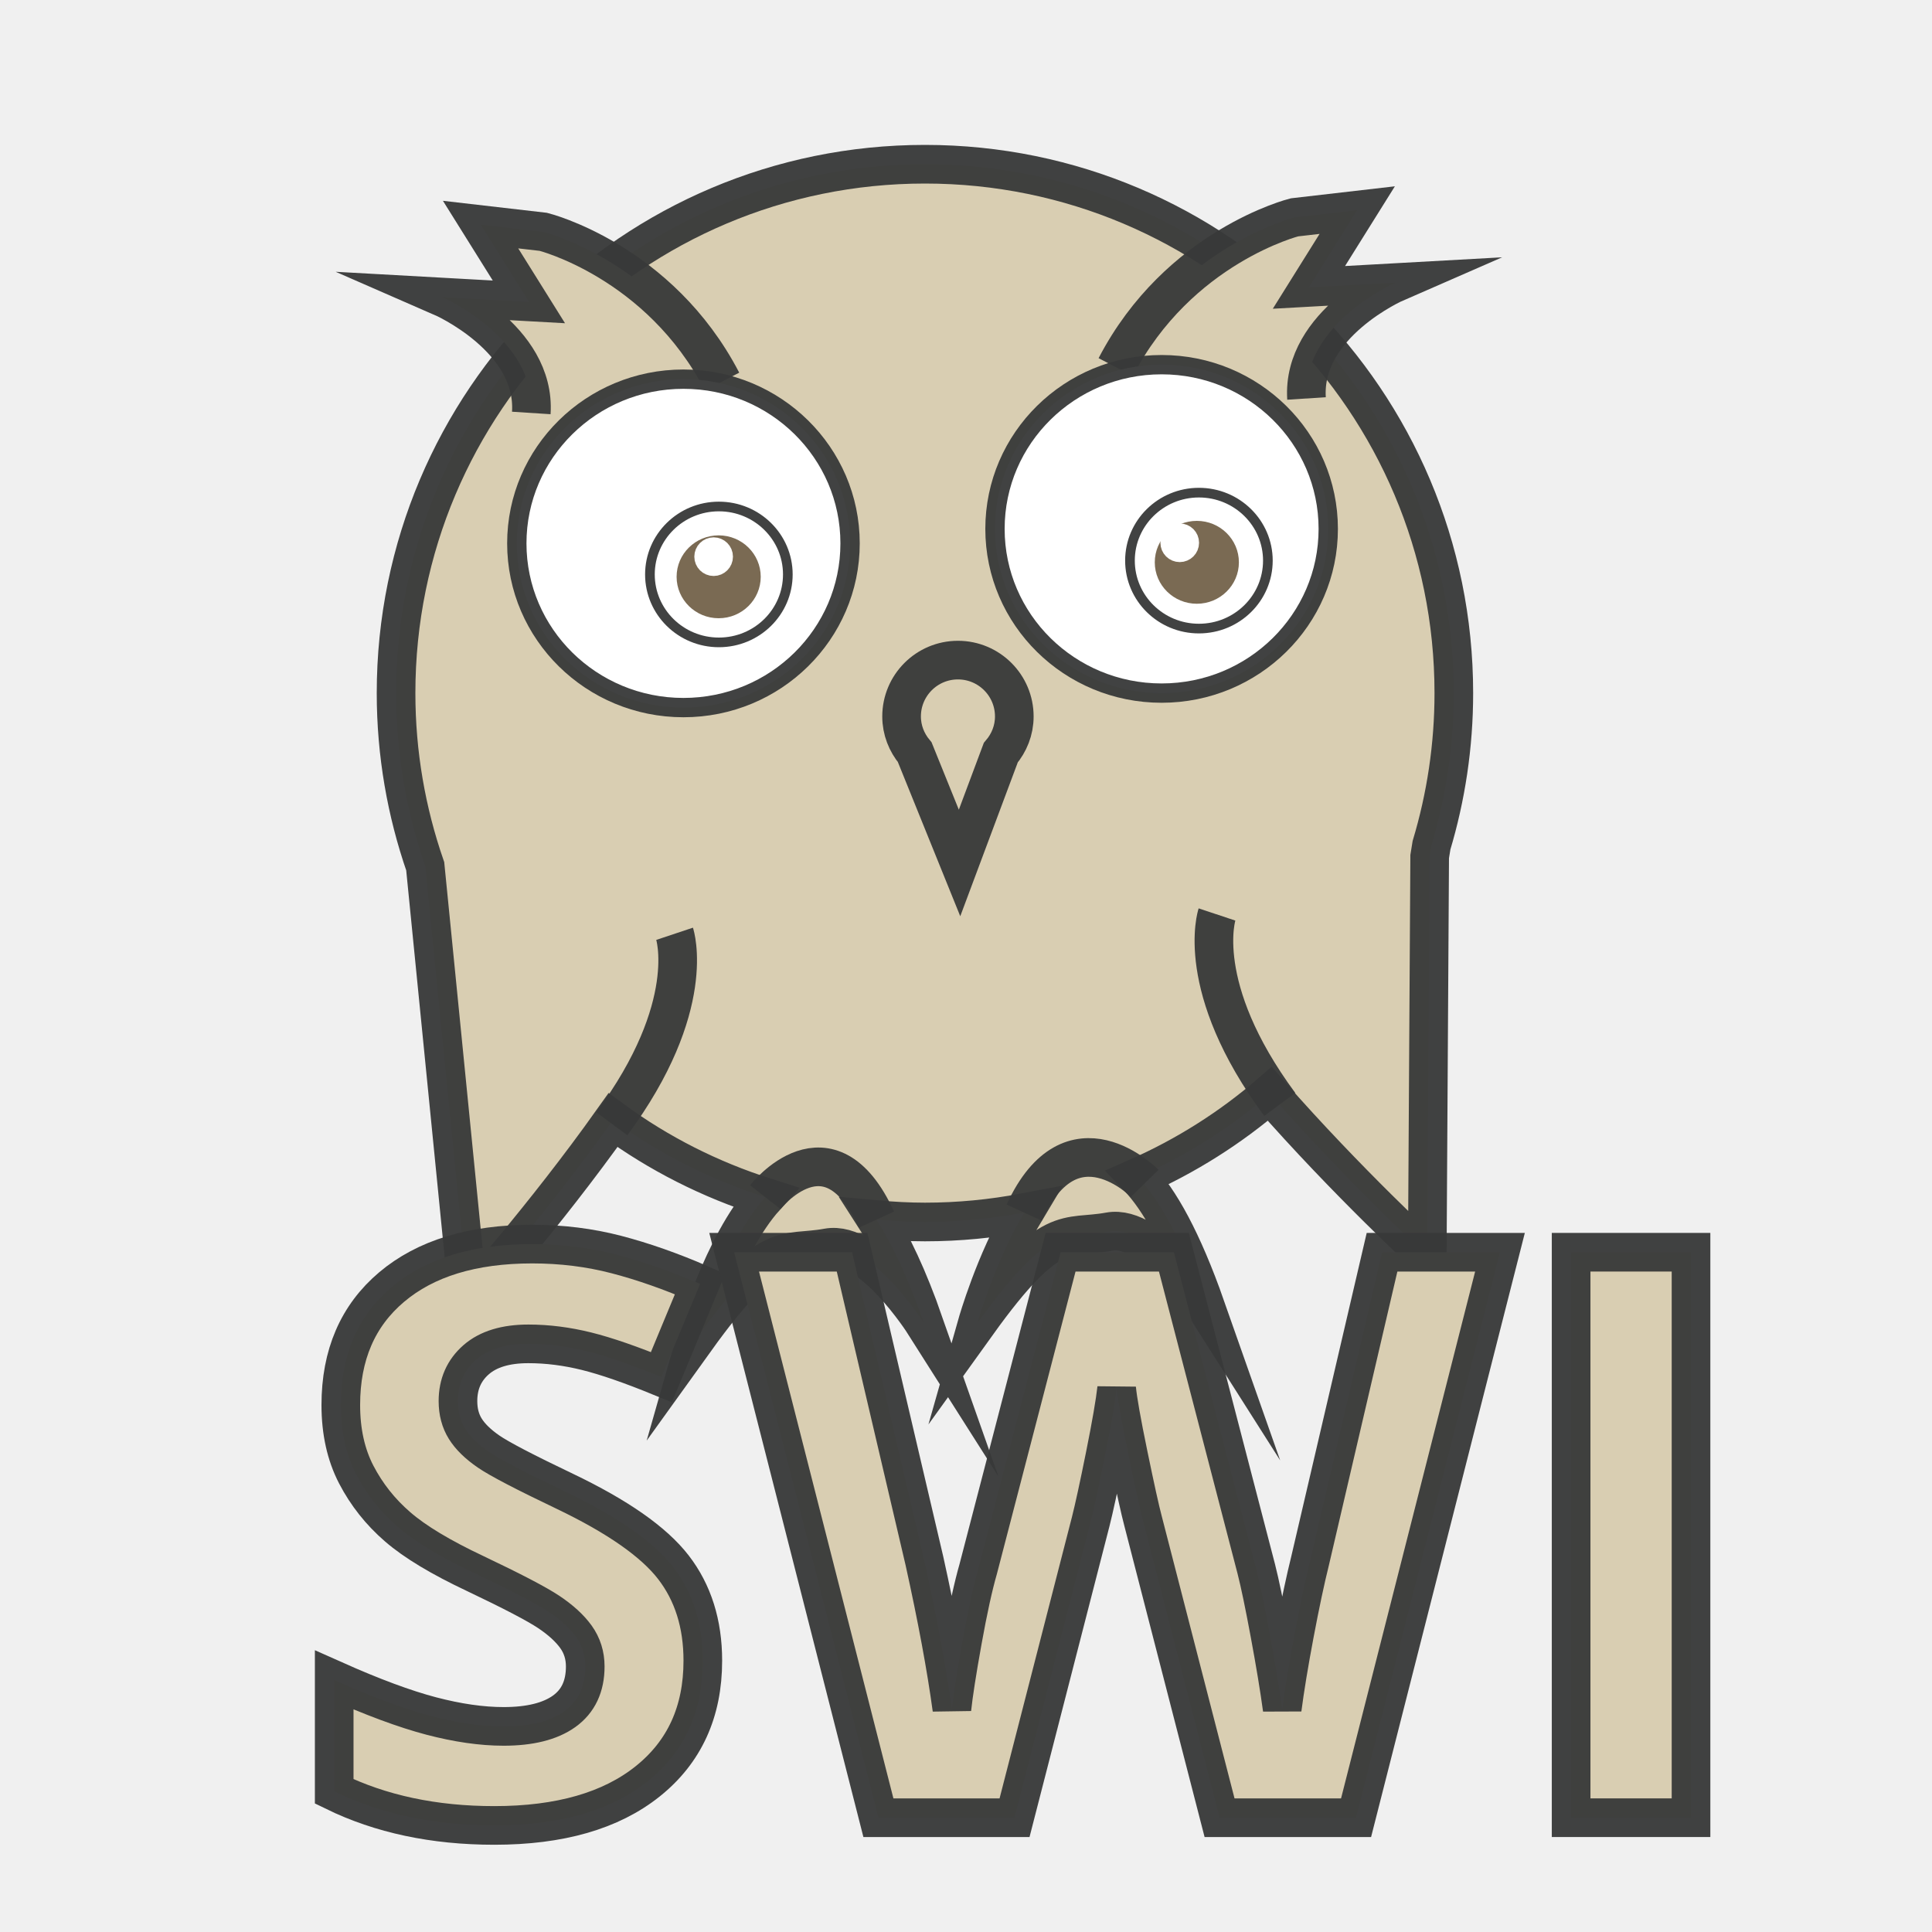
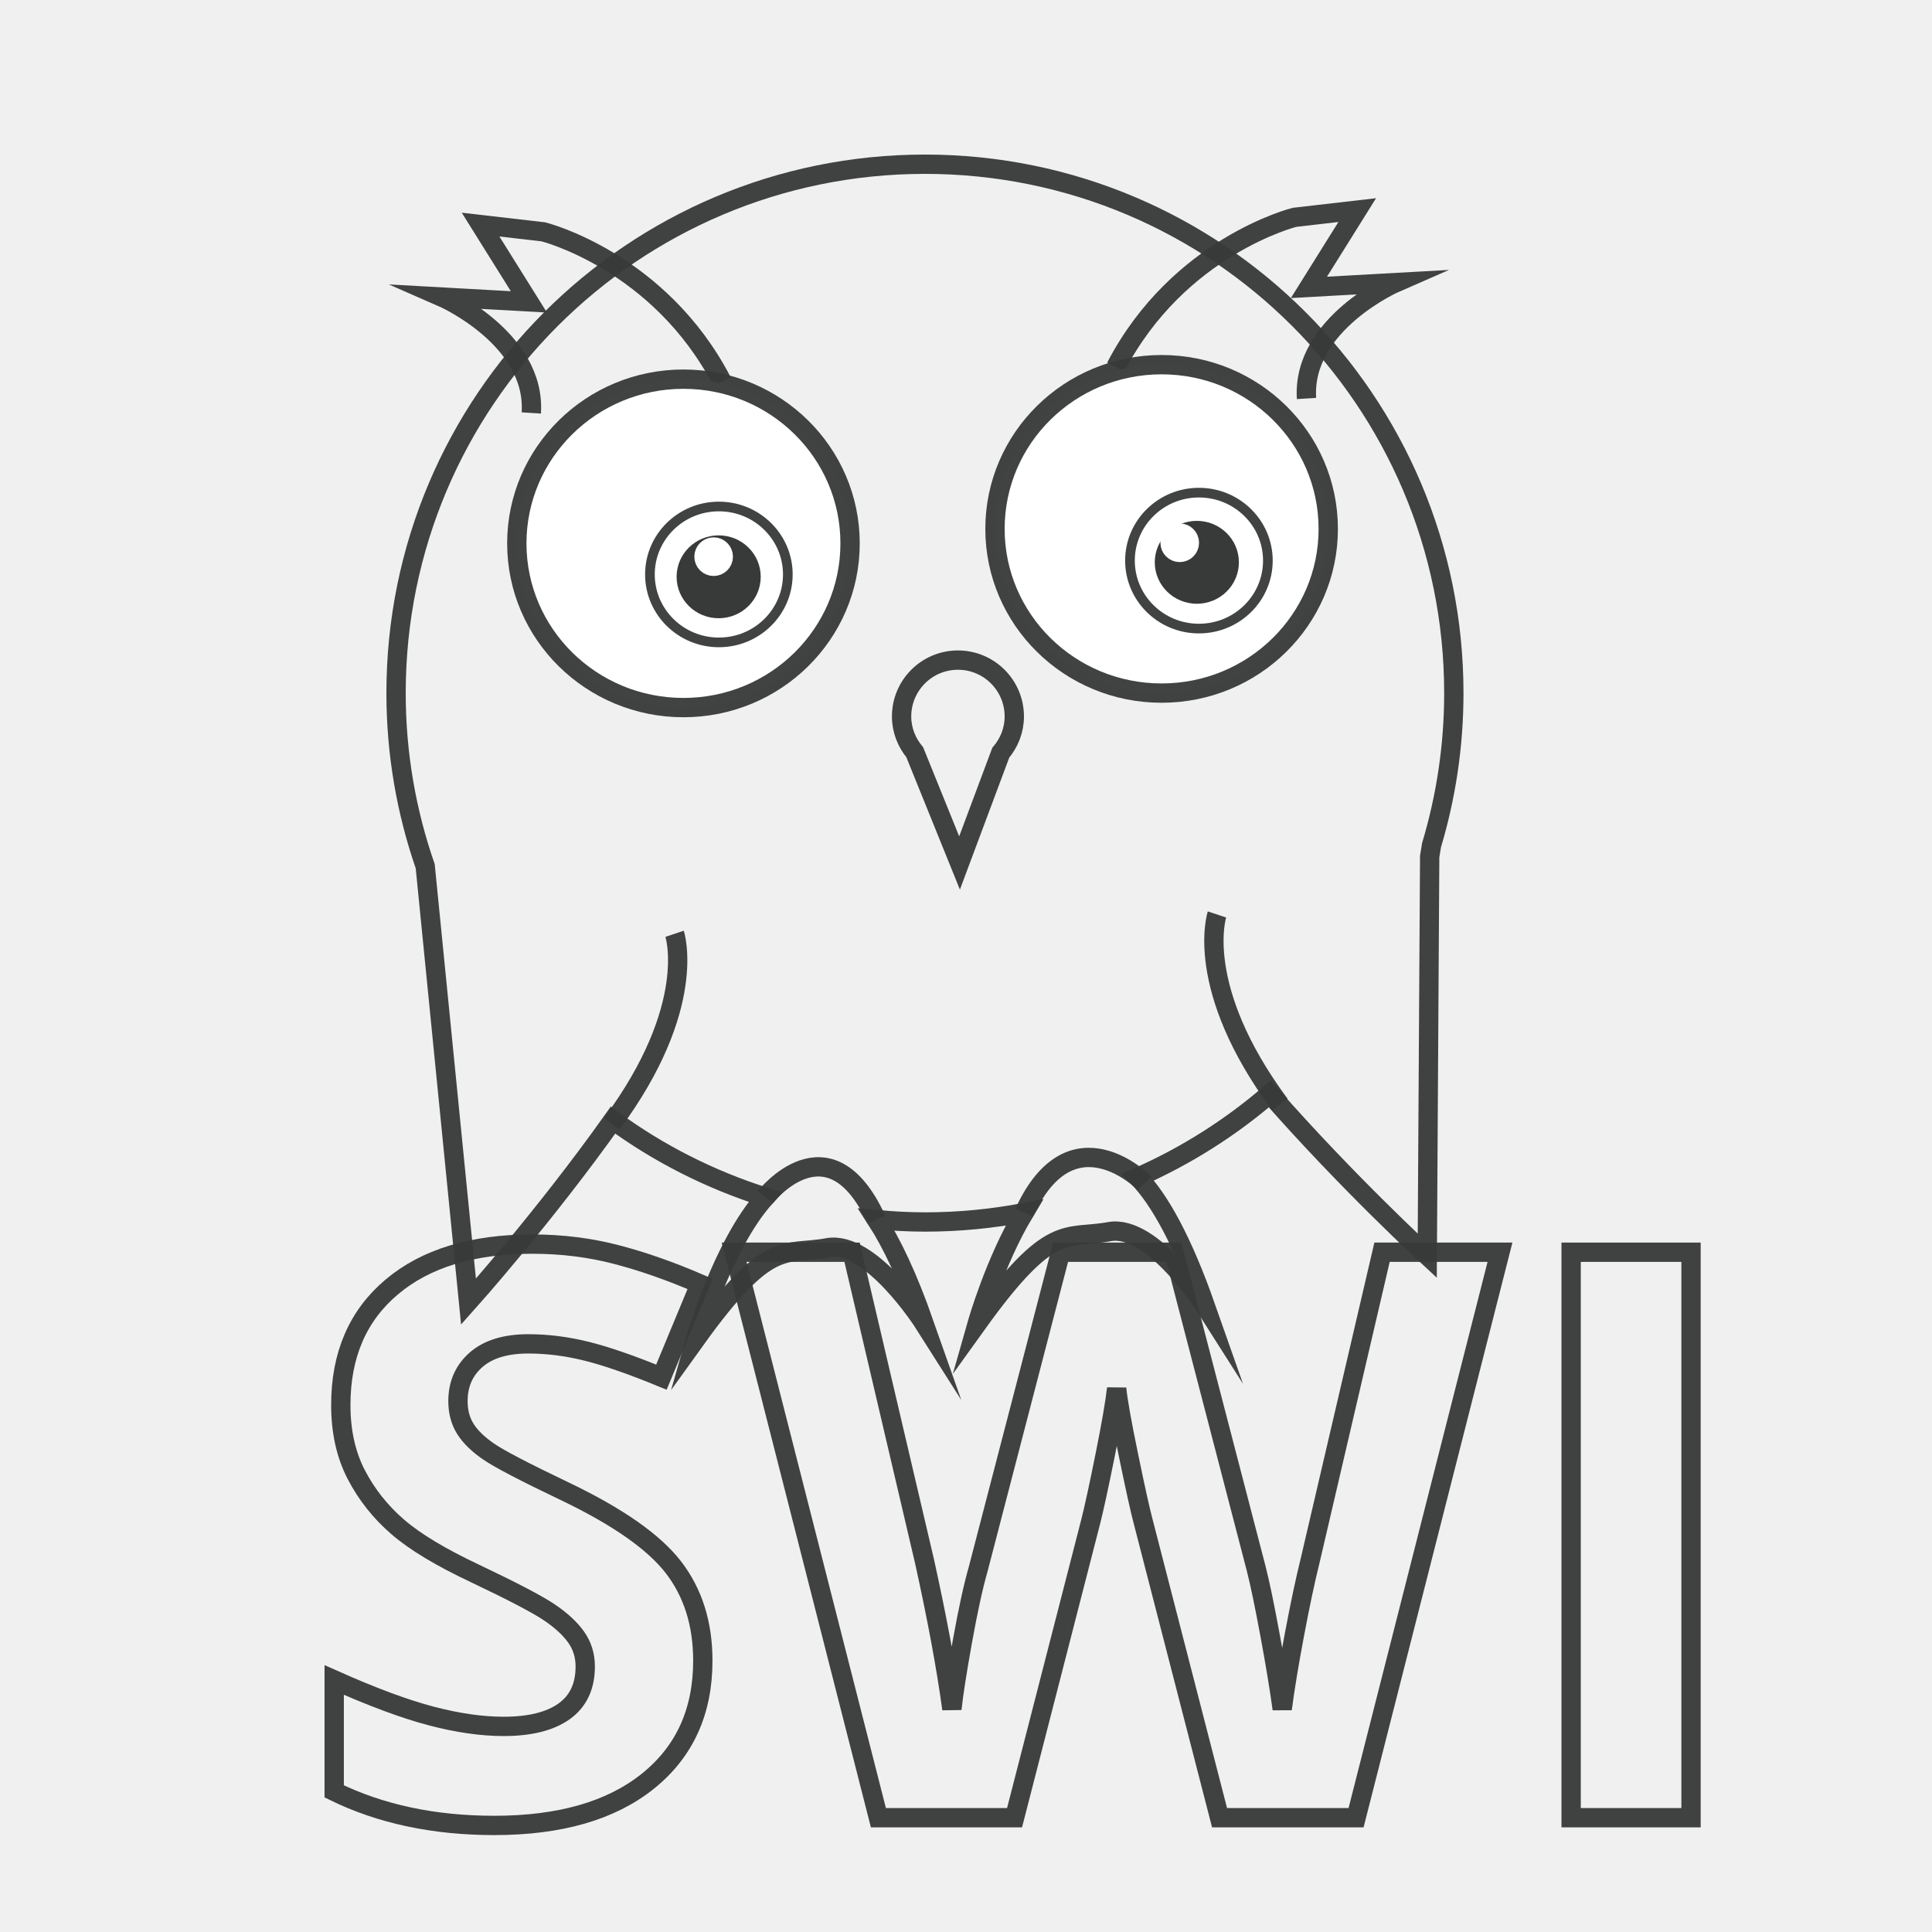
<svg xmlns="http://www.w3.org/2000/svg" version="1.1" id="Слой_1" x="0px" y="0px" width="100px" height="100px" viewBox="0 0 100 100" enable-background="new 0 0 100 100" xml:space="preserve">
  <g>
-     <path fill="#D9CEB2" stroke="rgba(56, 57, 57, 0.95)" stroke-width="2" stroke-miterlimit="10" d="M75.25,35.875   C75.25,20.756,62.994,8.5,47.875,8.5S20.5,20.756,20.5,35.875c0,3.14,0.536,6.153,1.509,8.962l2.241,22.538   c0,0,3.905-4.367,7.479-9.398c2.367,1.732,5.026,3.083,7.884,3.988C37.398,64.42,36,69.334,36,69.334   c3.833-5.333,4.583-4.334,6.833-4.75s5,3.916,5,3.916c-0.843-2.397-1.667-4.137-2.466-5.373c0.827,0.075,1.661,0.123,2.507,0.123   c1.757,0,3.473-0.169,5.137-0.485c-1.517,2.528-2.429,5.735-2.429,5.735c3.833-5.333,4.583-4.334,6.833-4.75   c2.251-0.416,5.001,3.916,5.001,3.916c-1.218-3.464-2.399-5.577-3.515-6.737c2.49-1.1,4.788-2.556,6.824-4.31   C69.748,61.208,73.875,65,73.875,65L74,44.333l0.095-0.584C74.843,41.255,75.25,38.613,75.25,35.875z" />
-     <path fill="#D9CEB2" stroke="rgba(56, 57, 57, 0.95)" stroke-width="2" stroke-miterlimit="10" d="M67.625,20.625c-0.25-3.875,4.625-6,4.625-6   l-4.5,0.25l2.5-4L67,11.25c0,0-6,1.5-9.25,7.75" />
-     <path fill="#D9CEB2" stroke="rgba(56, 57, 57, 0.95)" stroke-width="2" stroke-miterlimit="10" d="M27.5,21.375c0.25-3.875-4.625-6-4.625-6   l4.5,0.25l-2.5-4L28.125,12c0,0,6,1.5,9.25,7.75" />
+     <path fill="none" stroke="rgba(56, 57, 57, 0.95)" stroke-width="1" stroke-miterlimit="10" d="M75.25,35.875   C75.25,20.756,62.994,8.5,47.875,8.5S20.5,20.756,20.5,35.875c0,3.14,0.536,6.153,1.509,8.962l2.241,22.538   c0,0,3.905-4.367,7.479-9.398c2.367,1.732,5.026,3.083,7.884,3.988C37.398,64.42,36,69.334,36,69.334   c3.833-5.333,4.583-4.334,6.833-4.75s5,3.916,5,3.916c-0.843-2.397-1.667-4.137-2.466-5.373c0.827,0.075,1.661,0.123,2.507,0.123   c1.757,0,3.473-0.169,5.137-0.485c-1.517,2.528-2.429,5.735-2.429,5.735c3.833-5.333,4.583-4.334,6.833-4.75   c2.251-0.416,5.001,3.916,5.001,3.916c-1.218-3.464-2.399-5.577-3.515-6.737c2.49-1.1,4.788-2.556,6.824-4.31   C69.748,61.208,73.875,65,73.875,65L74,44.333l0.095-0.584C74.843,41.255,75.25,38.613,75.25,35.875z" />
+     <path fill="none" stroke="rgba(56, 57, 57, 0.95)" stroke-width="1" stroke-miterlimit="10" d="M67.625,20.625c-0.25-3.875,4.625-6,4.625-6   l-4.5,0.25l2.5-4L67,11.25c0,0-6,1.5-9.25,7.75" />
+     <path fill="none" stroke="rgba(56, 57, 57, 0.95)" stroke-width="1" stroke-miterlimit="10" d="M27.5,21.375c0.25-3.875-4.625-6-4.625-6   l4.5,0.25l-2.5-4L28.125,12c0,0,6,1.5,9.25,7.75" />
    <ellipse fill="#FFFFFF" stroke="rgba(56, 57, 57, 0.95)" stroke-miterlimit="10" cx="35.375" cy="28.125" rx="8.625" ry="8.5" />
    <ellipse fill="#FFFFFF" stroke="rgba(56, 57, 57, 0.95)" stroke-miterlimit="10" cx="60.125" cy="27.375" rx="8.625" ry="8.5" />
    <ellipse fill="none" stroke="rgba(56, 57, 57, 0.95)" stroke-width="0.5" stroke-miterlimit="10" cx="62.056" cy="29.017" rx="3.569" ry="3.518" />
    <ellipse fill="none" stroke="rgba(56, 57, 57, 0.95)" stroke-width="0.5" stroke-miterlimit="10" cx="37.209" cy="29.733" rx="3.569" ry="3.517" />
-     <ellipse fill="#7A6A53" cx="37.198" cy="29.855" rx="2.177" ry="2.145" />
-     <ellipse fill="#7A6A53" cx="61.948" cy="29.105" rx="2.177" ry="2.145" />
-     <path fill="none" stroke="rgba(56, 57, 57, 0.95)" stroke-width="2" stroke-miterlimit="10" d="M51.799,38.961   c0.432-0.508,0.701-1.158,0.701-1.877c0-1.611-1.306-2.917-2.917-2.917c-1.611,0-2.917,1.306-2.917,2.917   c0,0.707,0.262,1.347,0.681,1.852l2.319,5.731L51.799,38.961z" />
+     <ellipse fill="rgba(56, 57, 57)" cx="37.198" cy="29.855" rx="2.177" ry="2.145" />
+     <ellipse fill="rgba(56, 57, 57)" cx="61.948" cy="29.105" rx="2.177" ry="2.145" />
+     <path fill="none" stroke="rgba(56, 57, 57, 0.95)" stroke-width="1" stroke-miterlimit="10" d="M51.799,38.961   c0.432-0.508,0.701-1.158,0.701-1.877c0-1.611-1.306-2.917-2.917-2.917c-1.611,0-2.917,1.306-2.917,2.917   c0,0.707,0.262,1.347,0.681,1.852l2.319,5.731L51.799,38.961z" />
    <g>
-       <path fill="#D9CEB2" stroke="rgba(56, 57, 57, 0.95)" stroke-width="2" d="M36.378,85.956c0,2.643-0.951,4.725-2.854,6.246    c-1.901,1.521-4.548,2.282-7.938,2.282c-3.123,0-5.886-0.587-8.288-1.762v-5.766c1.975,0.881,3.646,1.501,5.015,1.862    c1.368,0.359,2.619,0.54,3.754,0.54c1.361,0,2.405-0.261,3.133-0.78c0.728-0.521,1.092-1.295,1.092-2.322    c0-0.574-0.16-1.085-0.48-1.532c-0.321-0.446-0.791-0.877-1.412-1.291c-0.62-0.413-1.885-1.074-3.793-1.981    c-1.789-0.842-3.13-1.648-4.024-2.423c-0.895-0.773-1.608-1.675-2.142-2.702c-0.534-1.028-0.801-2.229-0.801-3.604    c0-2.59,0.877-4.625,2.632-6.106s4.181-2.223,7.277-2.223c1.521,0,2.973,0.181,4.354,0.541c1.381,0.36,2.825,0.867,4.334,1.521    l-2.002,4.825c-1.562-0.641-2.853-1.088-3.874-1.342c-1.021-0.253-2.025-0.381-3.013-0.381c-1.175,0-2.076,0.274-2.703,0.821    c-0.627,0.548-0.941,1.261-0.941,2.142c0,0.548,0.126,1.025,0.38,1.432c0.253,0.407,0.657,0.801,1.211,1.182    c0.553,0.38,1.865,1.064,3.934,2.052c2.735,1.309,4.611,2.619,5.626,3.934C35.87,82.437,36.378,84.048,36.378,85.956z" />
-       <path fill="#D9CEB2" stroke="rgba(56, 57, 57, 0.95)" stroke-width="2" d="M70.19,94.084h-7.066l-3.965-15.375    c-0.146-0.547-0.396-1.678-0.75-3.394c-0.354-1.715-0.558-2.865-0.611-3.453c-0.08,0.721-0.279,1.879-0.6,3.474    s-0.568,2.732-0.741,3.413l-3.944,15.335h-7.047l-7.467-29.269h6.105l3.744,15.976c0.653,2.95,1.128,5.505,1.422,7.667    c0.08-0.76,0.263-1.938,0.55-3.533c0.287-1.595,0.558-2.832,0.812-3.713l4.264-16.396h5.865l4.265,16.396    c0.187,0.733,0.421,1.854,0.7,3.363c0.281,1.508,0.494,2.803,0.641,3.883c0.134-1.041,0.348-2.338,0.641-3.894    c0.294-1.555,0.561-2.813,0.801-3.773l3.725-15.976h6.105L70.19,94.084z" />
-       <path fill="#D9CEB2" stroke="rgba(56, 57, 57, 0.95)" stroke-width="2" d="M81.321,94.084V64.815h6.206v29.269H81.321z" />
+       <path fill="none" stroke="rgba(56, 57, 57, 0.95)" stroke-width="1" d="M36.378,85.956c0,2.643-0.951,4.725-2.854,6.246    c-1.901,1.521-4.548,2.282-7.938,2.282c-3.123,0-5.886-0.587-8.288-1.762v-5.766c1.975,0.881,3.646,1.501,5.015,1.862    c1.368,0.359,2.619,0.54,3.754,0.54c1.361,0,2.405-0.261,3.133-0.78c0.728-0.521,1.092-1.295,1.092-2.322    c0-0.574-0.16-1.085-0.48-1.532c-0.321-0.446-0.791-0.877-1.412-1.291c-0.62-0.413-1.885-1.074-3.793-1.981    c-1.789-0.842-3.13-1.648-4.024-2.423c-0.895-0.773-1.608-1.675-2.142-2.702c-0.534-1.028-0.801-2.229-0.801-3.604    c0-2.59,0.877-4.625,2.632-6.106s4.181-2.223,7.277-2.223c1.521,0,2.973,0.181,4.354,0.541c1.381,0.36,2.825,0.867,4.334,1.521    l-2.002,4.825c-1.562-0.641-2.853-1.088-3.874-1.342c-1.021-0.253-2.025-0.381-3.013-0.381c-1.175,0-2.076,0.274-2.703,0.821    c-0.627,0.548-0.941,1.261-0.941,2.142c0,0.548,0.126,1.025,0.38,1.432c0.253,0.407,0.657,0.801,1.211,1.182    c0.553,0.38,1.865,1.064,3.934,2.052c2.735,1.309,4.611,2.619,5.626,3.934C35.87,82.437,36.378,84.048,36.378,85.956z" />
+       <path fill="none" stroke="rgba(56, 57, 57, 0.95)" stroke-width="1" d="M70.19,94.084h-7.066l-3.965-15.375    c-0.146-0.547-0.396-1.678-0.75-3.394c-0.354-1.715-0.558-2.865-0.611-3.453c-0.08,0.721-0.279,1.879-0.6,3.474    s-0.568,2.732-0.741,3.413l-3.944,15.335h-7.047l-7.467-29.269h6.105l3.744,15.976c0.653,2.95,1.128,5.505,1.422,7.667    c0.08-0.76,0.263-1.938,0.55-3.533c0.287-1.595,0.558-2.832,0.812-3.713l4.264-16.396h5.865l4.265,16.396    c0.187,0.733,0.421,1.854,0.7,3.363c0.281,1.508,0.494,2.803,0.641,3.883c0.134-1.041,0.348-2.338,0.641-3.894    c0.294-1.555,0.561-2.813,0.801-3.773l3.725-15.976h6.105L70.19,94.084z" />
+       <path fill="none" stroke="rgba(56, 57, 57, 0.95)" stroke-width="1" d="M81.321,94.084V64.815h6.206v29.269H81.321z" />
    </g>
-     <path fill="none" stroke="rgba(56, 57, 57, 0.95)" stroke-width="2" stroke-miterlimit="10" d="M34.917,48.333c0,0,1.25,3.75-3.25,9.833" />
-     <path fill="none" stroke="rgba(56, 57, 57, 0.95)" stroke-width="2" stroke-miterlimit="10" d="M62.991,47.333c0,0-1.25,3.751,3.25,9.833" />
-     <path fill="none" stroke="rgba(56, 57, 57, 0.95)" stroke-width="2" stroke-miterlimit="10" d="M39.612,61.965c0,0,3.29-4.211,5.755,1.162" />
-     <path fill="none" stroke="rgba(56, 57, 57, 0.95)" stroke-width="2" stroke-miterlimit="10" d="M59.25,61.25c0,0-3.772-3.858-6.238,1.515" />
+     <path fill="none" stroke="rgba(56, 57, 57, 0.95)" stroke-width="1" stroke-miterlimit="10" d="M34.917,48.333c0,0,1.25,3.75-3.25,9.833" />
+     <path fill="none" stroke="rgba(56, 57, 57, 0.95)" stroke-width="1" stroke-miterlimit="10" d="M62.991,47.333c0,0-1.25,3.751,3.25,9.833" />
+     <path fill="none" stroke="rgba(56, 57, 57, 0.95)" stroke-width="1" stroke-miterlimit="10" d="M39.612,61.965c0,0,3.29-4.211,5.755,1.162" />
+     <path fill="none" stroke="rgba(56, 57, 57, 0.95)" stroke-width="1" stroke-miterlimit="10" d="M59.25,61.25c0,0-3.772-3.858-6.238,1.515" />
    <circle fill="none" stroke="#FFFFFF" stroke-miterlimit="10" cx="36.938" cy="28.813" r="0.5" />
    <circle fill="none" stroke="#FFFFFF" stroke-miterlimit="10" cx="61.063" cy="28.094" r="0.5" />
  </g>
</svg>
